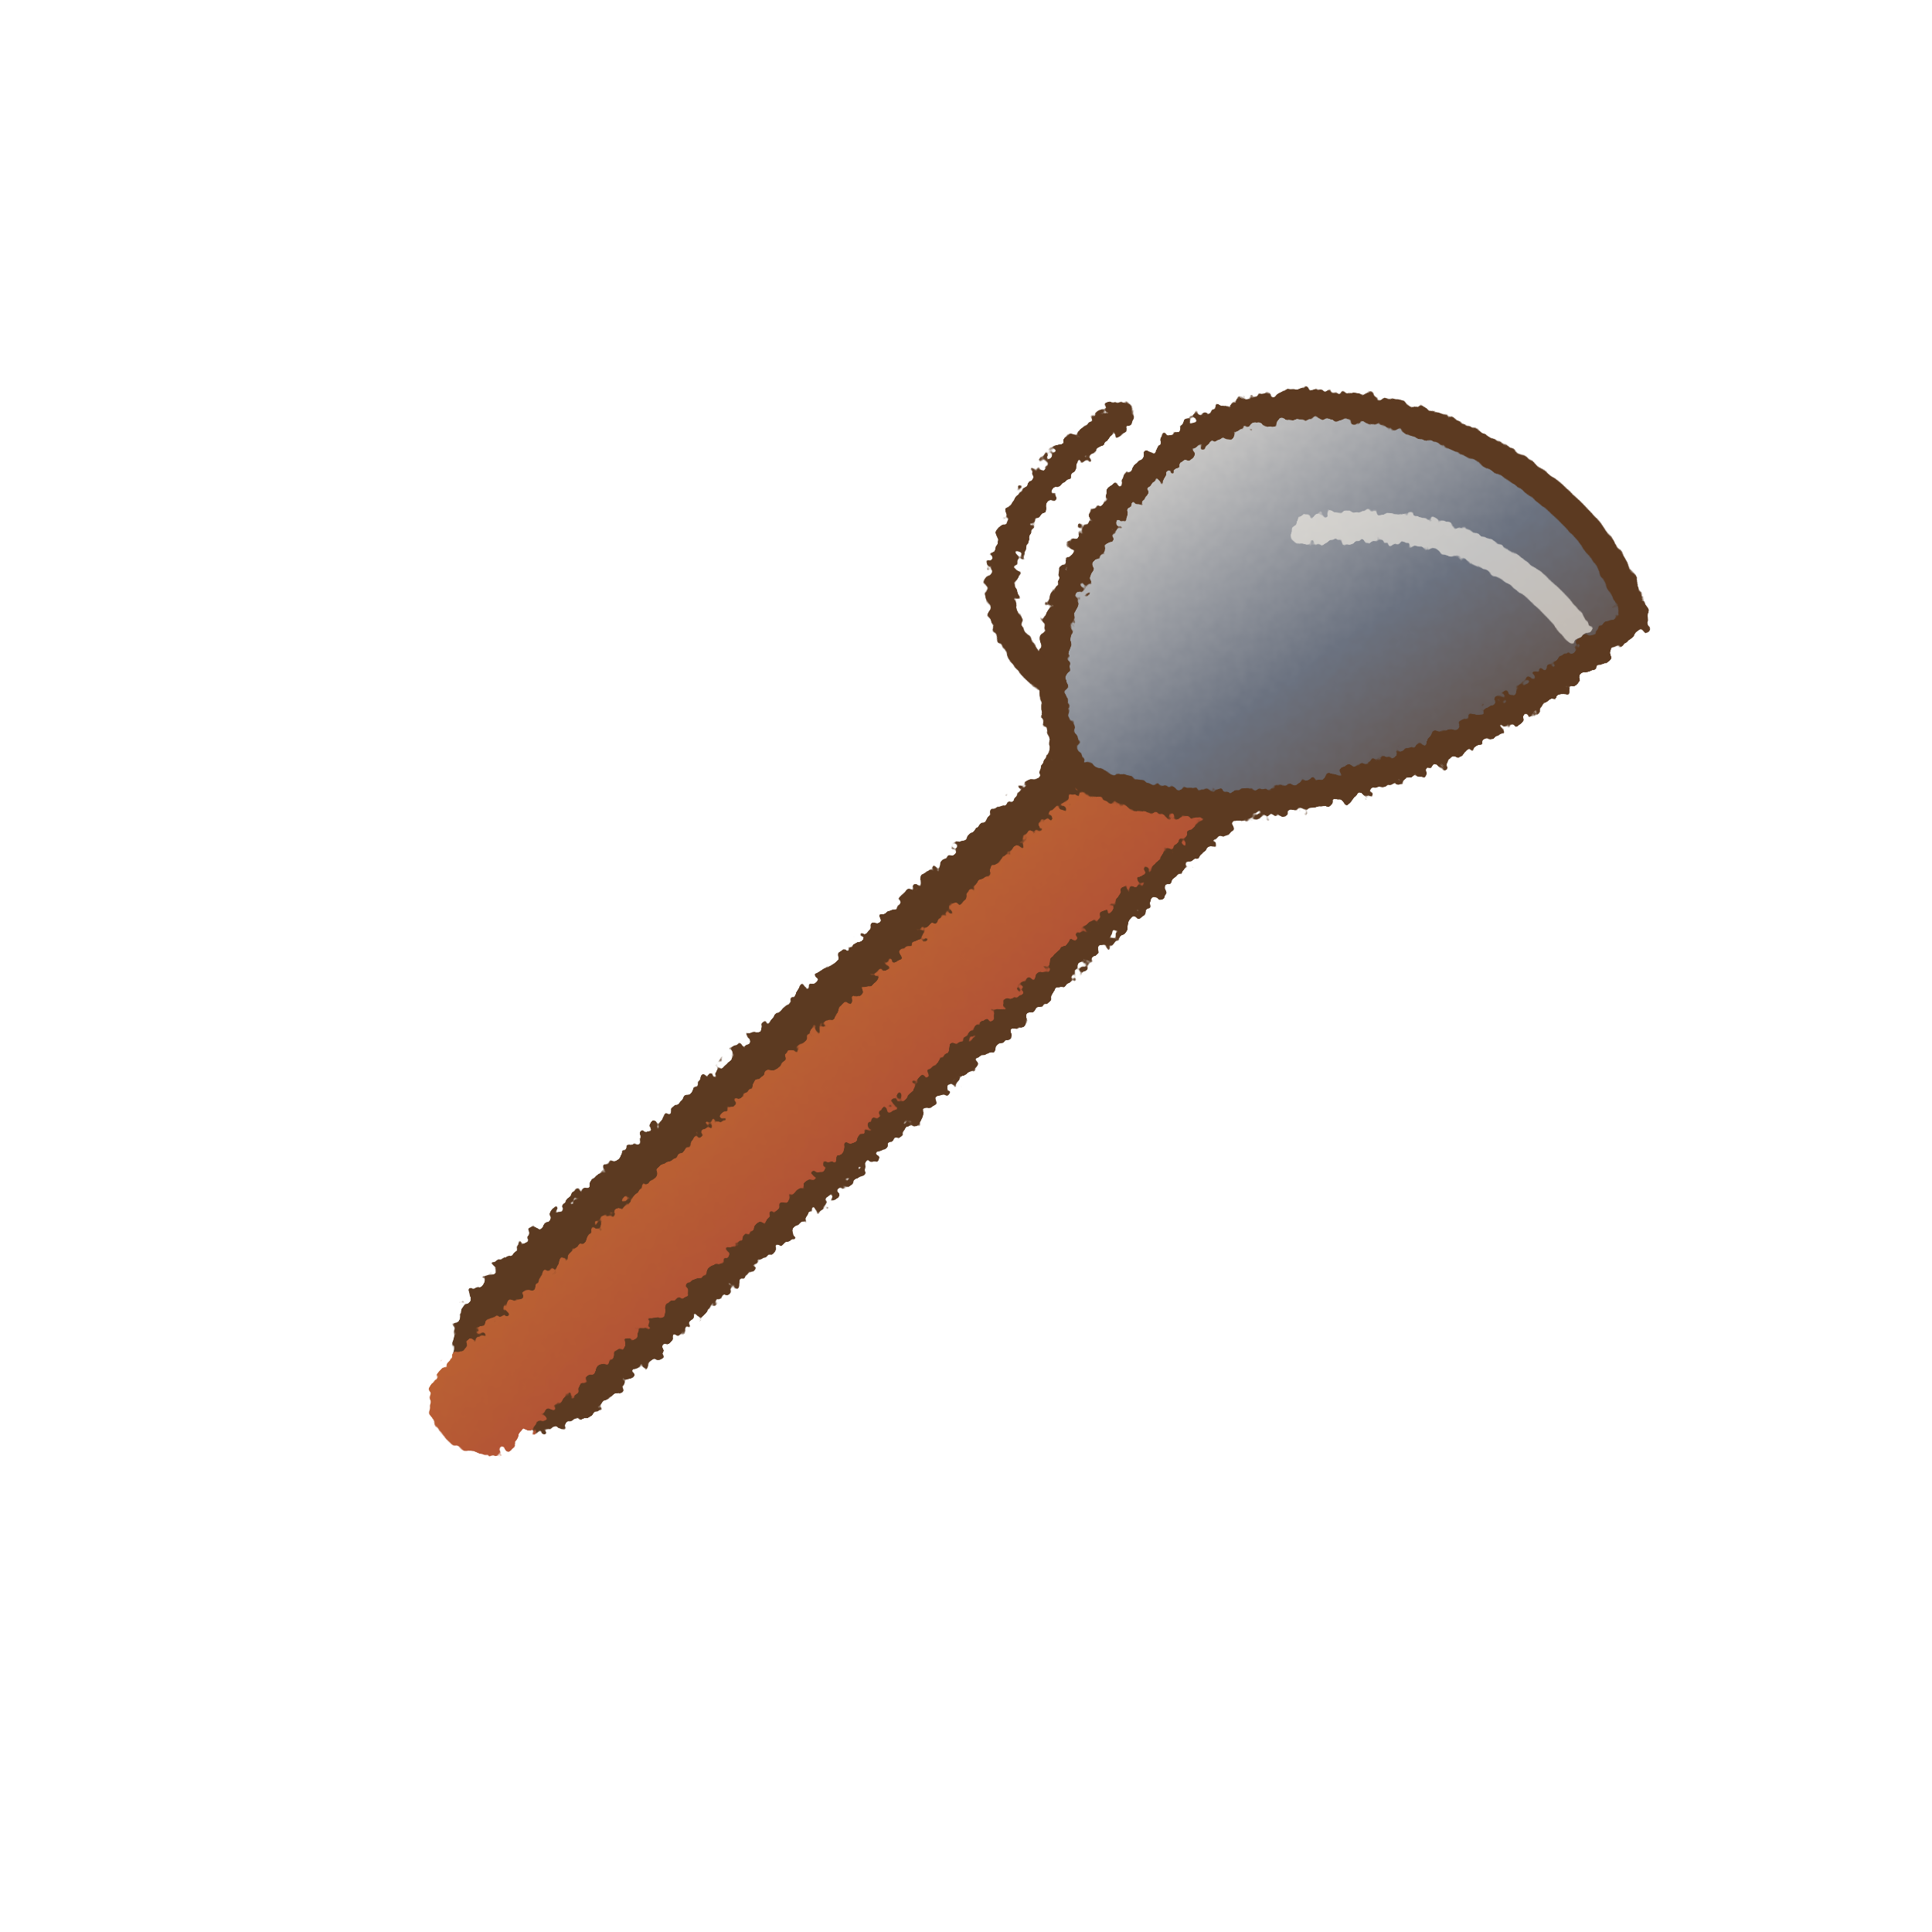
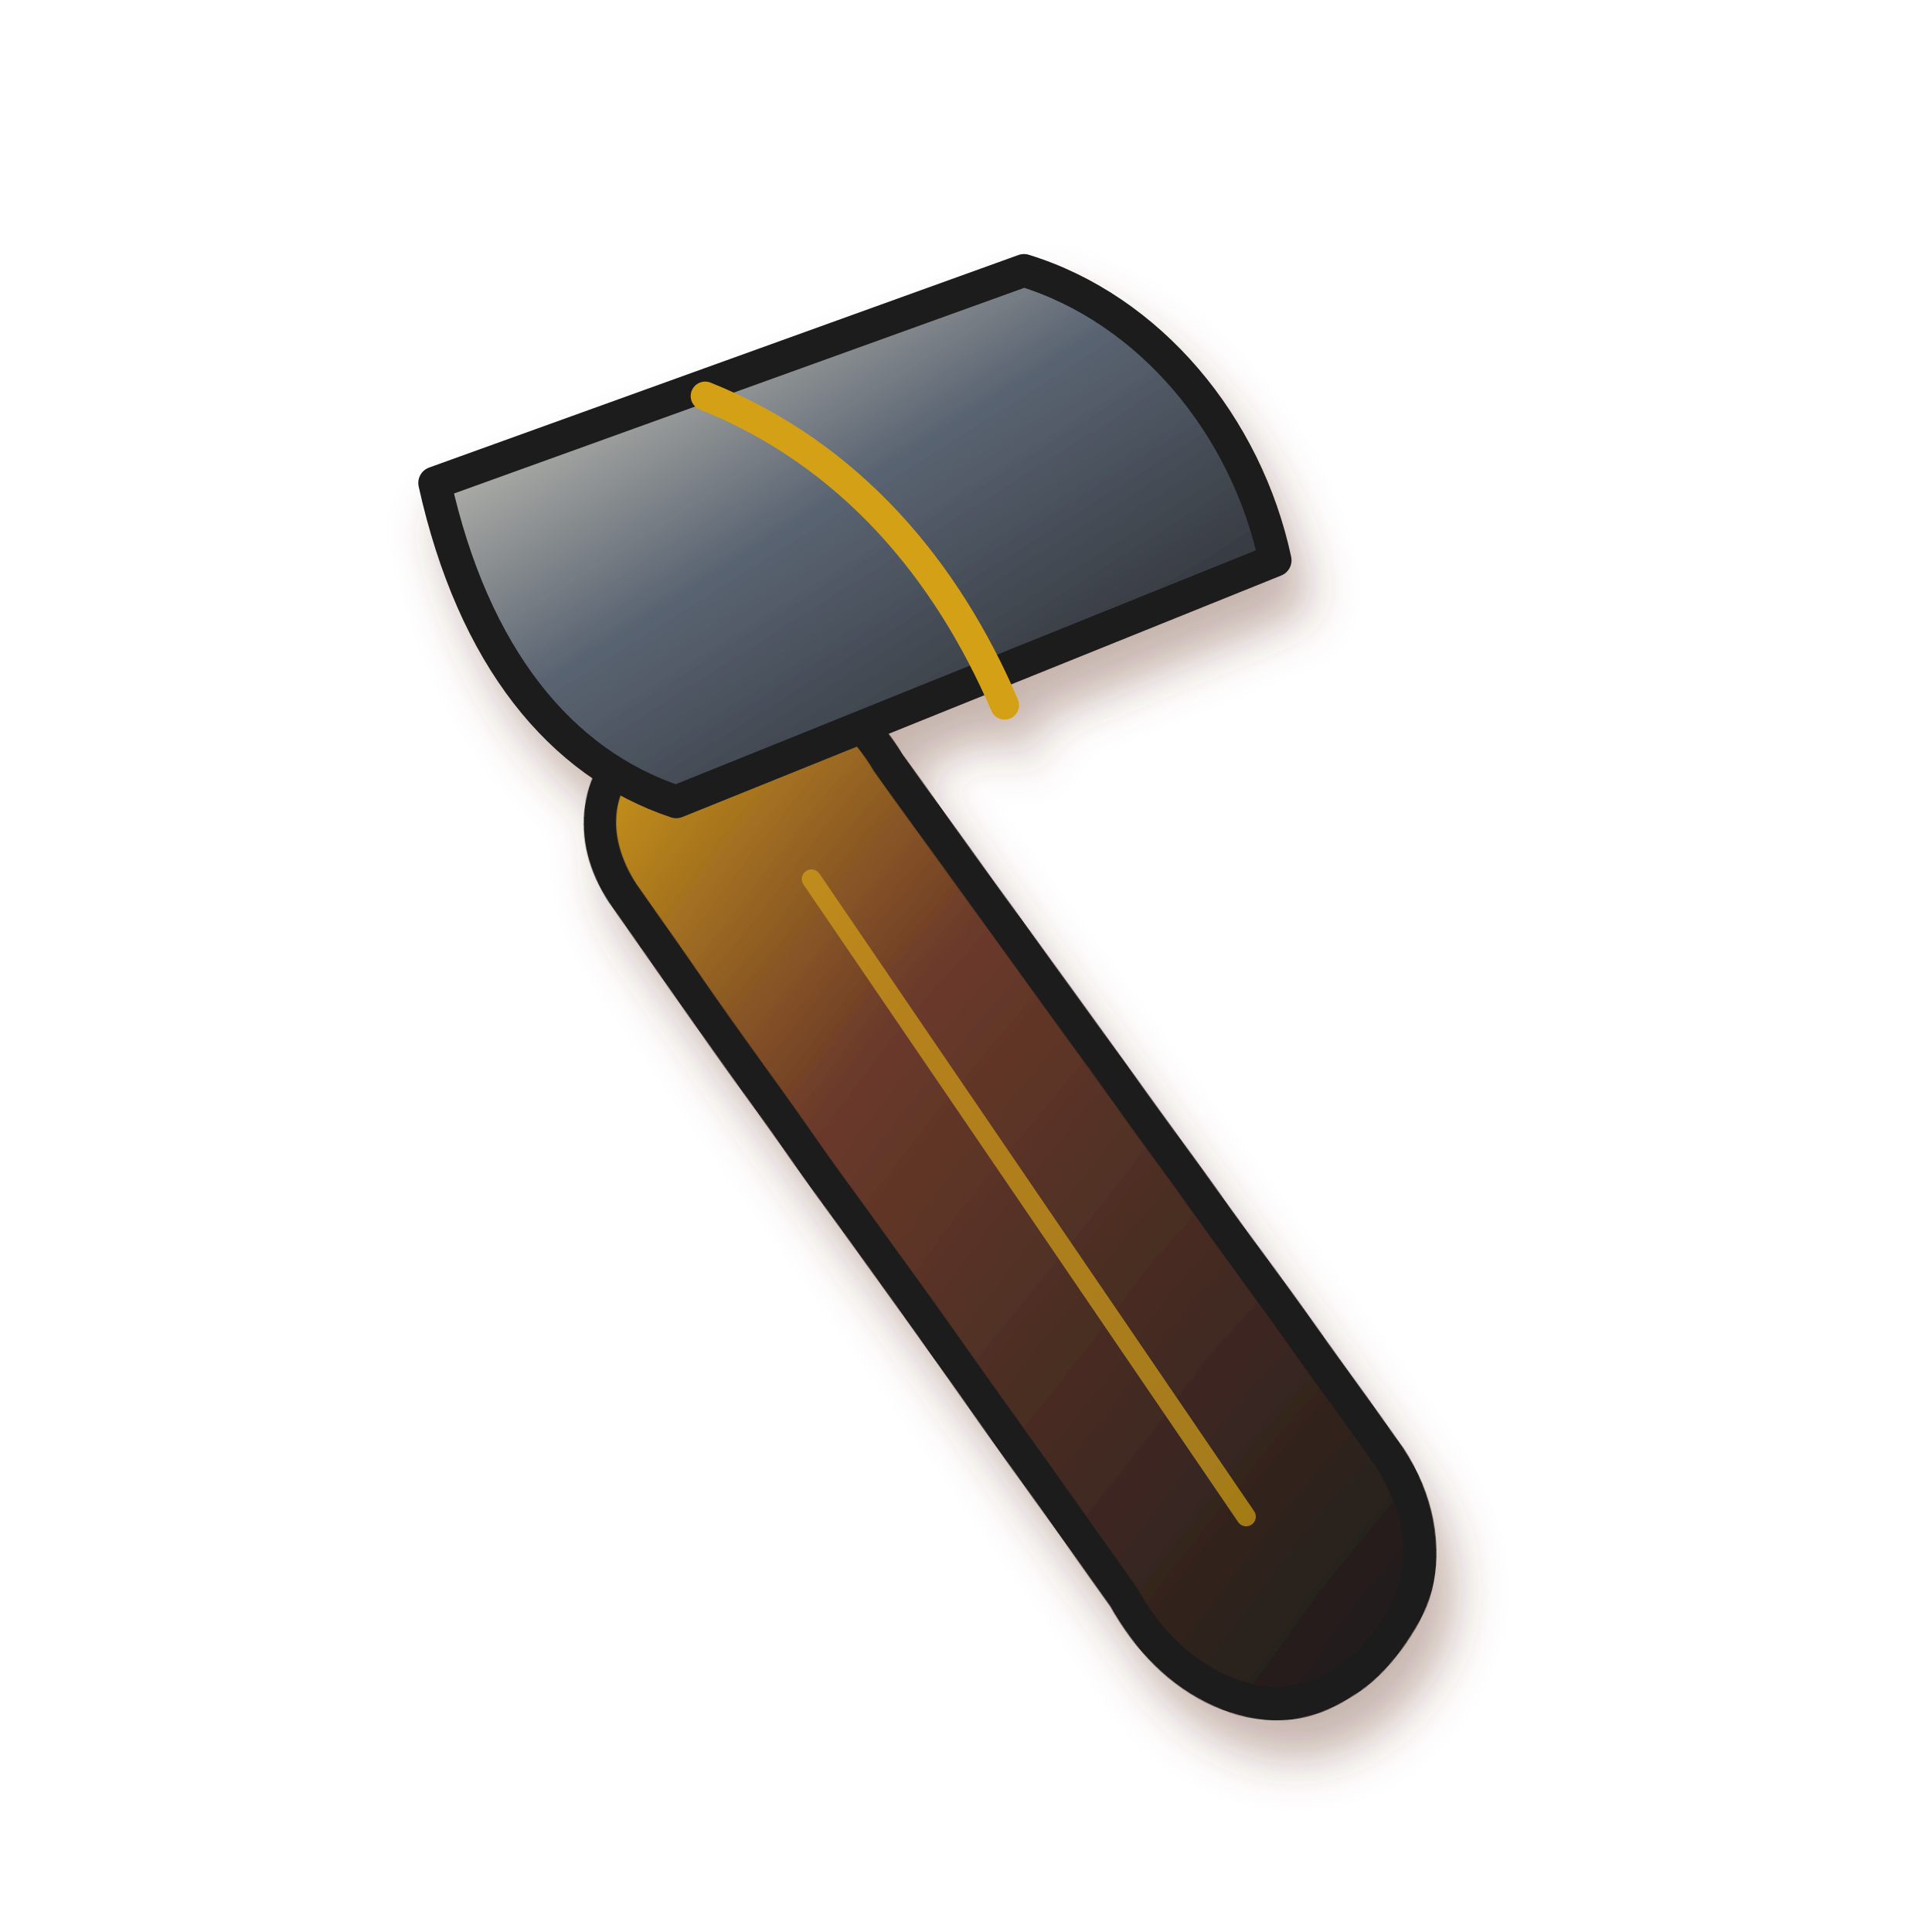
<svg xmlns="http://www.w3.org/2000/svg" viewBox="0 0 200 200" role="img">
  <defs>
-     <filter id="grain" x="-20%" y="-20%" width="140%" height="140%">
-       <feTurbulence type="fractalNoise" baseFrequency="0.9" numOctaves="2" seed="7" result="noise" />
-       <feDisplacementMap in="SourceGraphic" in2="noise" scale="1.5" />
+     <filter id="grain" x="-15%" y="-15%" width="130%" height="130%">
+       <feTurbulence type="fractalNoise" baseFrequency="0.025" numOctaves="3" seed="52" />
+       <feDisplacementMap in="SourceGraphic" scale="1.8" />
    </filter>
+     <filter id="shadow" x="-25%" y="-25%" width="150%" height="150%">
+       <feDropShadow dx="2" dy="4" stdDeviation="2.5" flood-color="#6B3A2A" flood-opacity="0.38" />
+     </filter>
+     <radialGradient id="fireGlow" cx="50%" cy="55%" r="55%">
+       <stop offset="0" stop-color="#D4A017" />
+       <stop offset="0.52" stop-color="#C0392B" />
+       <stop offset="1" stop-color="#1A1A1A" />
+     </radialGradient>
+     <linearGradient id="steel" x1="0" y1="0" x2="1" y2="1">
+       <stop offset="0" stop-color="#F5EDD6" />
+       <stop offset="0.45" stop-color="#5A6472" />
+       <stop offset="1" stop-color="#1A1A1A" />
+     </linearGradient>
    <linearGradient id="wood" x1="0" y1="0" x2="1" y2="1">
-       <stop offset="0" stop-color="#D99A2B" />
-       <stop offset="0.55" stop-color="#B35435" />
-       <stop offset="1" stop-color="#5C3A21" />
+       <stop offset="0" stop-color="#D4A017" />
+       <stop offset="0.35" stop-color="#6B3A2A" />
+       <stop offset="1" stop-color="#1A1A1A" />
    </linearGradient>
-     <linearGradient id="metal" x1="0" y1="0" x2="1" y2="1">
-       <stop offset="0" stop-color="#F4EFE6" />
-       <stop offset="0.55" stop-color="#6B7280" />
-       <stop offset="1" stop-color="#5C3A21" />
+     <linearGradient id="goldRed" x1="0" y1="0" x2="1" y2="1">
+       <stop offset="0" stop-color="#D4A017" />
+       <stop offset="0.65" stop-color="#C0392B" />
+       <stop offset="1" stop-color="#6B3A2A" />
    </linearGradient>
-     <radialGradient id="ember" cx="50%" cy="50%" r="55%">
-       <stop offset="0" stop-color="#FF6B1A" />
-       <stop offset="0.55" stop-color="#D99A2B" />
-       <stop offset="1" stop-color="#B35435" />
-     </radialGradient>
-     <radialGradient id="paper" cx="45%" cy="35%" r="75%">
-       <stop offset="0" stop-color="#F4EFE6" />
-       <stop offset="1" stop-color="#D99A2B" />
-     </radialGradient>
  </defs>
-   <g filter="url(#grain)" stroke="#5C3A21" stroke-width="3" stroke-linecap="round" stroke-linejoin="round">
-     <path d="M56 139 C86 112 115 86 143 58" stroke="#5C3A21" stroke-width="18" fill="none" />
-     <path d="M50 145 C80 118 111 91 139 63" stroke="url(#wood)" stroke-width="11" fill="none" />
-     <path d="M121 47 C136 34 166 48 169 64 C153 78 131 89 111 80 C106 67 111 55 121 47 Z" fill="url(#metal)" />
-     <path d="M108 70 C99 62 105 50 116 43" fill="none" />
-     <path d="M135 55 C147 53 157 57 163 65" fill="none" stroke="#F4EFE6" opacity="0.65" />
+   <g filter="url(#shadow)" stroke="#1A1A1A" stroke-width="3.4" stroke-linecap="round" stroke-linejoin="round">
+     <path filter="url(#grain)" d="M67 76 C75 67 86 69 92 79 L144 151 C150 160 147 170 139 174 C130 179 121 174 116 165 L64 92 C60 86 61 80 67 76 Z" fill="url(#wood)" />
+     <path d="M45 50 L106 28 C119 32 129 44 132 58 L70 83 C58 79 49 68 45 50 Z" fill="url(#steel)" />
+     <path d="M73 41 C88 47 98 59 104 73" fill="none" stroke="#D4A017" stroke-width="3" />
+     <path d="M84 91 L129 157" fill="none" stroke="#D4A017" stroke-width="2" opacity="0.7" />
  </g>
</svg>
